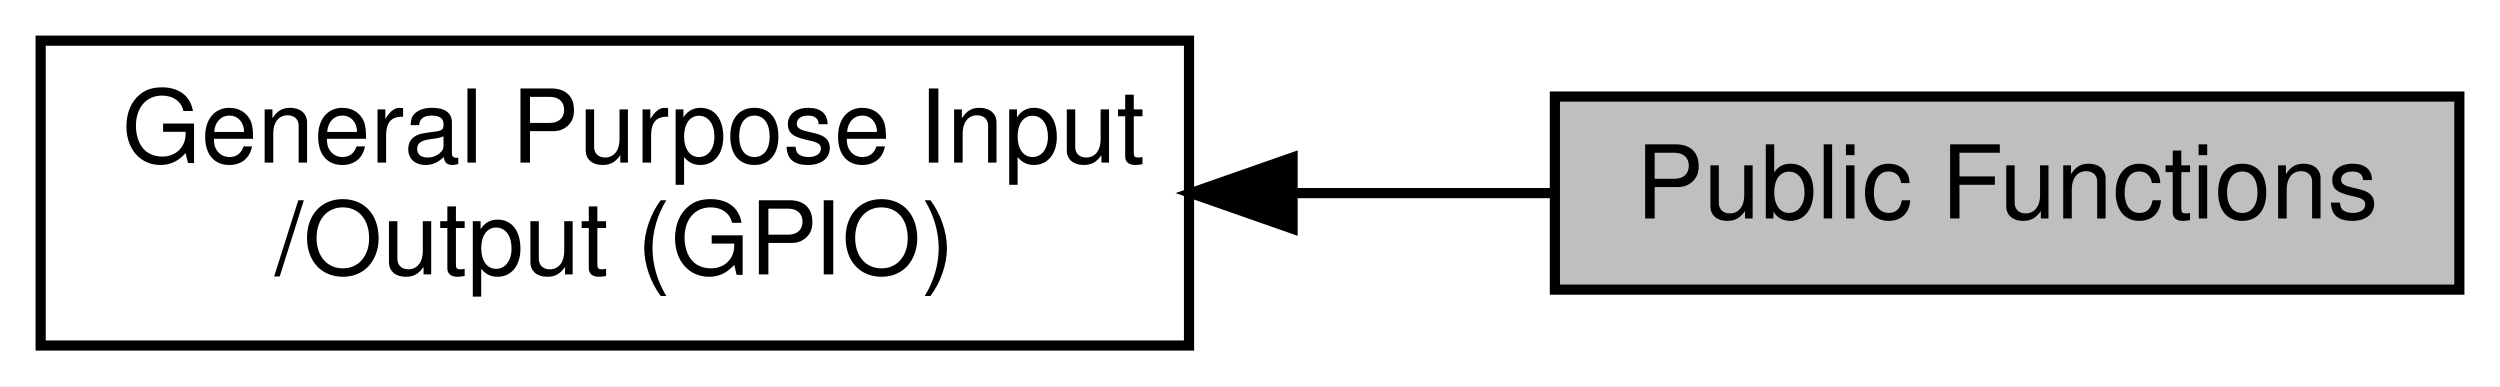
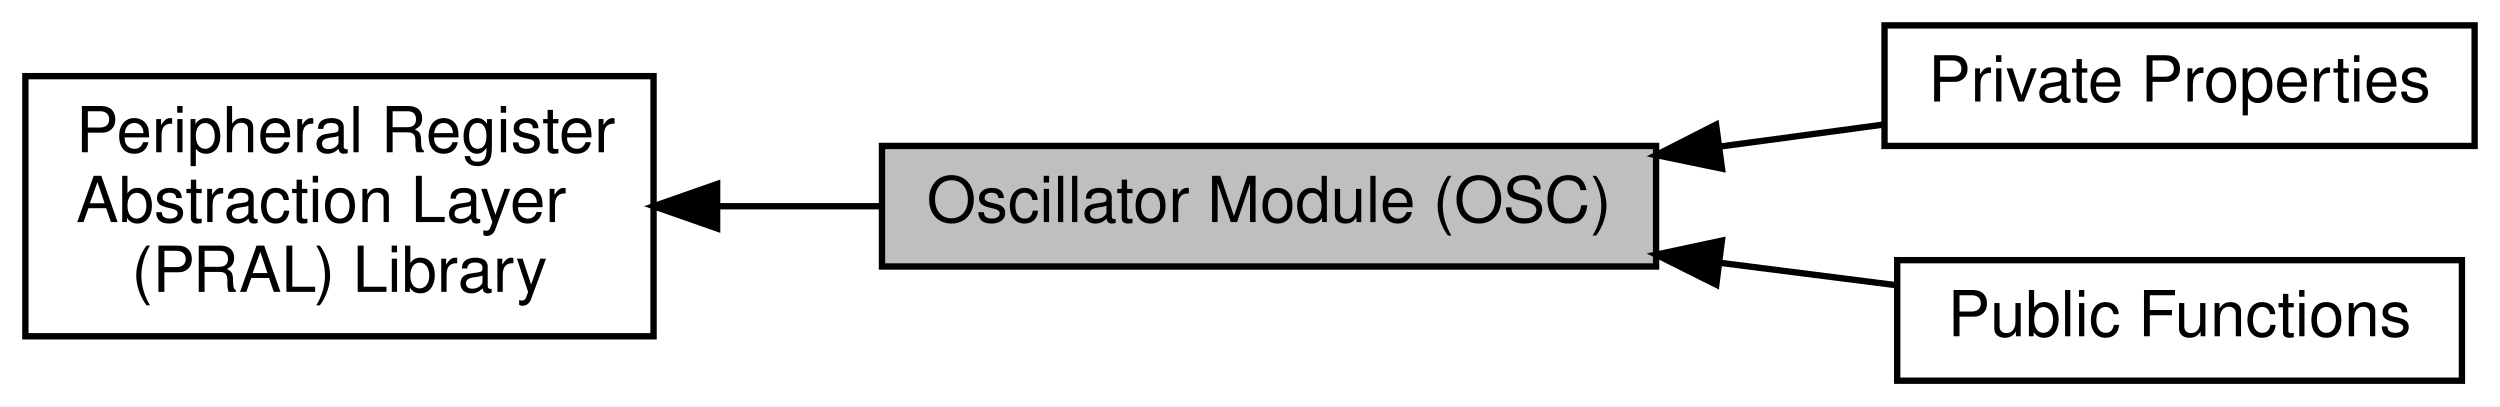
- <svg xmlns="http://www.w3.org/2000/svg" xmlns:xlink="http://www.w3.org/1999/xlink" width="246pt" height="38pt" viewBox="0.00 0.00 246.00 38.00">
-   <g id="graph0" class="graph" transform="scale(1 1) rotate(0) translate(4 34)">
-     <polygon fill="white" stroke="transparent" points="-4,4 -4,-34 242,-34 242,4 -4,4" />
+ <svg xmlns="http://www.w3.org/2000/svg" xmlns:xlink="http://www.w3.org/1999/xlink" width="394pt" height="64pt" viewBox="0.00 0.00 394.00 64.00">
+   <g id="graph0" class="graph" transform="scale(1 1) rotate(0) translate(4 60)">
+     <polygon fill="white" stroke="transparent" points="-4,4 -4,-60 390,-60 390,4 -4,4" />
    <g id="node1" class="node">
      <g id="a_node1">
-         <a xlink:href="a00354.html" target="_top" xlink:title="General Purpose Input/Output Special Function Register Abstraction Driver.">
-           <polygon fill="white" stroke="black" points="113,-30 0,-30 0,0 113,0 113,-30" />
-           <text text-anchor="start" x="8" y="-18" font-family="Helvetica,sans-Serif" font-size="10.00">General Purpose Input</text>
-           <text text-anchor="middle" x="56.5" y="-7" font-family="Helvetica,sans-Serif" font-size="10.00">/Output (GPIO)</text>
+         <a xlink:title="Oscillator Module Special Function Register Abstraction Driver.">
+           <polygon fill="#bfbfbf" stroke="black" points="257,-37 135,-37 135,-18 257,-18 257,-37" />
+           <text text-anchor="middle" x="196" y="-25" font-family="Helvetica,sans-Serif" font-size="10.00">Oscillator Module (OSC)</text>
        </a>
      </g>
    </g>
    <g id="node2" class="node">
      <g id="a_node2">
-         <a xlink:title="Public functions of the GPIO PRAL driver.">
-           <polygon fill="#bfbfbf" stroke="black" points="238,-24.5 149,-24.5 149,-5.5 238,-5.5 238,-24.5" />
-           <text text-anchor="middle" x="193.5" y="-12.5" font-family="Helvetica,sans-Serif" font-size="10.00">Public Functions</text>
+         <a xlink:href="a00378.html" target="_top" xlink:title="Private properties of the OSC PRAL driver.">
+           <polygon fill="white" stroke="black" points="386,-56 293,-56 293,-37 386,-37 386,-56" />
+           <text text-anchor="middle" x="339.5" y="-44" font-family="Helvetica,sans-Serif" font-size="10.00">Private Properties</text>
+         </a>
+       </g>
+     </g>
+     <g id="edge3" class="edge">
+       <path fill="none" stroke="black" d="M266.96,-36.89C275.81,-38.08 284.67,-39.27 293,-40.39" />
+       <polygon fill="black" stroke="black" points="267.39,-33.42 257.01,-35.56 266.45,-40.36 267.39,-33.42" />
+     </g>
+     <g id="node4" class="node">
+       <g id="a_node4">
+         <a xlink:href="a00370.html" target="_top" xlink:title="Public functions of the OSC PRAL driver.">
+           <polygon fill="white" stroke="black" points="384,-19 295,-19 295,0 384,0 384,-19" />
+           <text text-anchor="middle" x="339.5" y="-7" font-family="Helvetica,sans-Serif" font-size="10.00">Public Functions</text>
+         </a>
+       </g>
+     </g>
+     <g id="edge2" class="edge">
+       <path fill="none" stroke="black" d="M267.16,-18.57C276.55,-17.38 285.95,-16.18 294.71,-15.07" />
+       <polygon fill="black" stroke="black" points="266.49,-15.13 257.01,-19.87 267.37,-22.08 266.49,-15.13" />
+     </g>
+     <g id="node3" class="node">
+       <g id="a_node3">
+         <a xlink:href="a00356.html" target="_top" xlink:title=" ">
+           <polygon fill="white" stroke="black" points="99,-48 0,-48 0,-7 99,-7 99,-48" />
+           <text text-anchor="start" x="8" y="-36" font-family="Helvetica,sans-Serif" font-size="10.00">Peripheral Register</text>
+           <text text-anchor="start" x="8" y="-25" font-family="Helvetica,sans-Serif" font-size="10.00"> Abstraction Layer </text>
+           <text text-anchor="middle" x="49.5" y="-14" font-family="Helvetica,sans-Serif" font-size="10.00">(PRAL) Library</text>
        </a>
      </g>
    </g>
    <g id="edge1" class="edge">
-       <path fill="none" stroke="black" d="M123.33,-15C132,-15 140.72,-15 148.9,-15" />
-       <polygon fill="black" stroke="black" points="123.19,-11.5 113.19,-15 123.19,-18.5 123.19,-11.5" />
+       <path fill="none" stroke="black" d="M109.17,-27.5C117.62,-27.5 126.32,-27.5 134.8,-27.5" />
+       <polygon fill="black" stroke="black" points="109.02,-24 99.02,-27.5 109.02,-31 109.02,-24" />
    </g>
  </g>
</svg>
